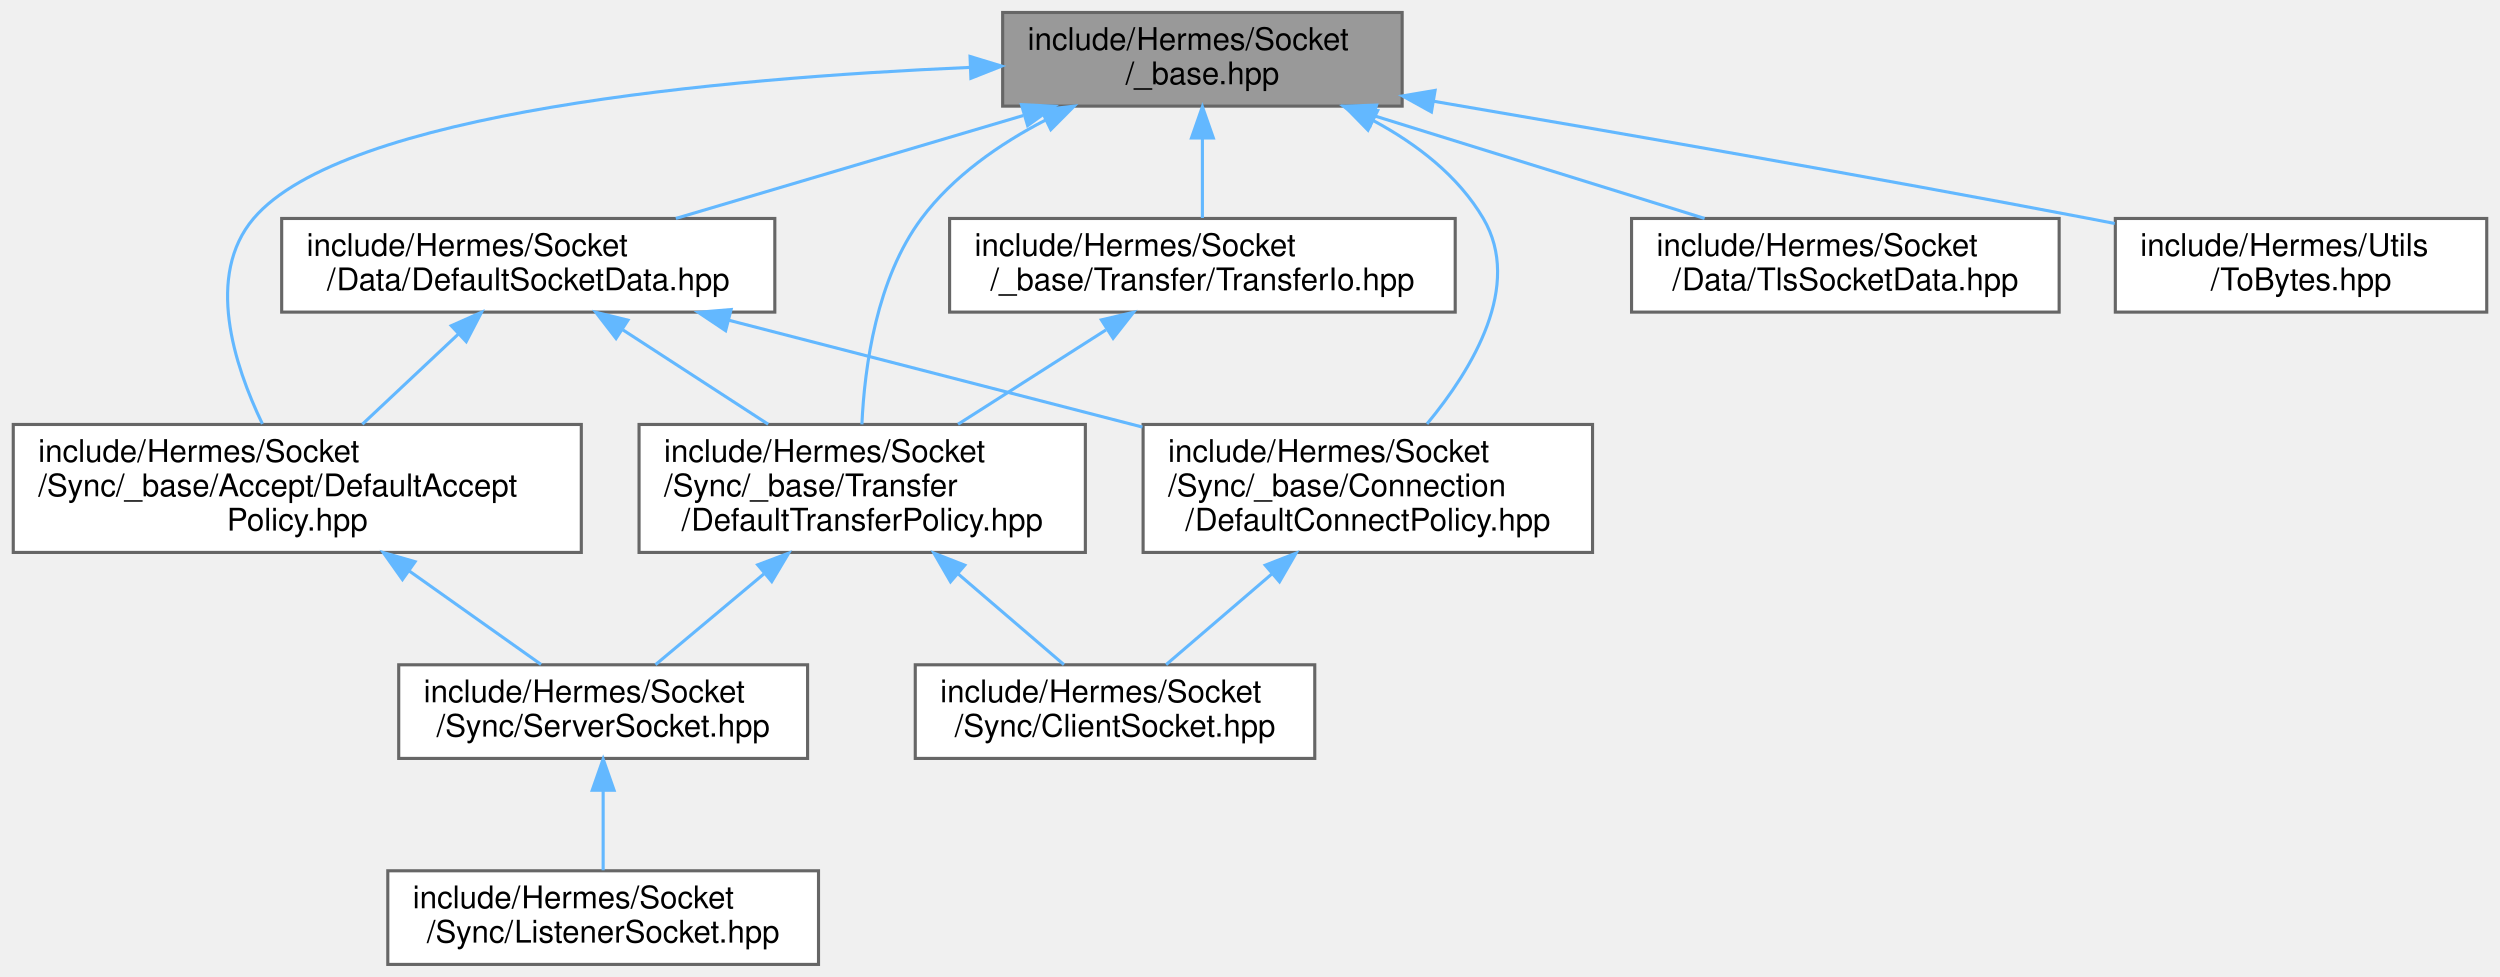
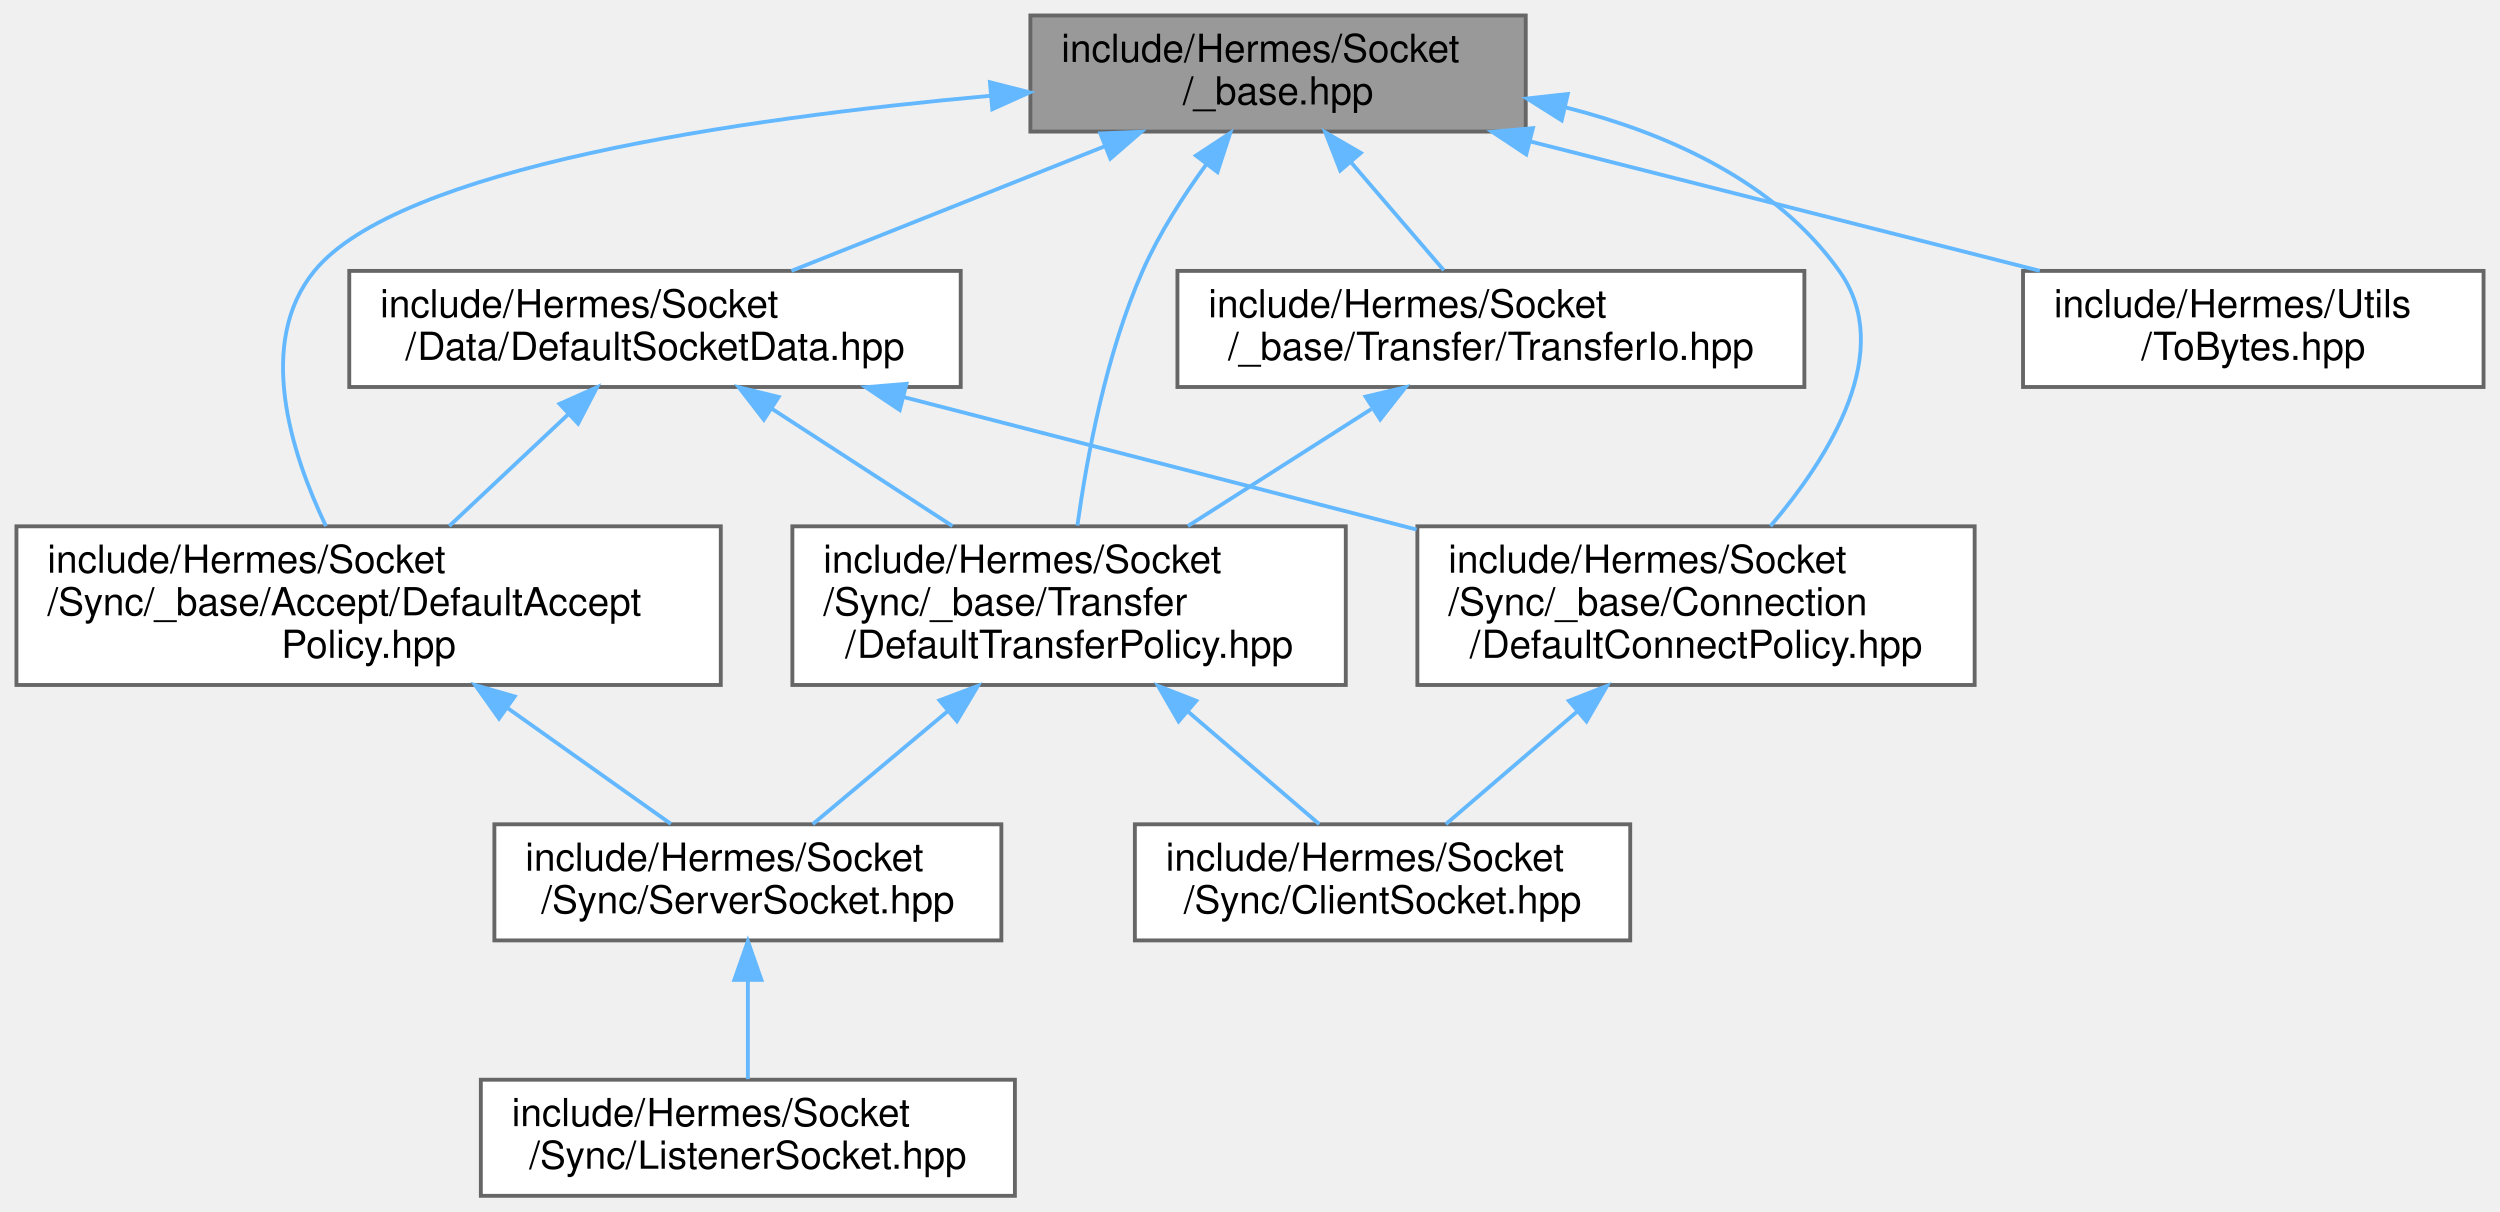
- <svg xmlns="http://www.w3.org/2000/svg" xmlns:xlink="http://www.w3.org/1999/xlink" width="801pt" height="313pt" viewBox="0.00 0.00 800.50 313.00">
+ <svg xmlns="http://www.w3.org/2000/svg" xmlns:xlink="http://www.w3.org/1999/xlink" width="646pt" height="313pt" viewBox="0.00 0.00 645.50 313.00">
  <g id="graph0" class="graph" transform="scale(1 1) rotate(0) translate(4 309)">
    <g id="Node000001" class="node">
      <g id="a_Node000001">
        <a xlink:title=" ">
-           <polygon fill="#999999" stroke="#666666" points="445,-305 317,-305 317,-275 445,-275 445,-305" />
-           <text text-anchor="start" x="325" y="-293" font-family="Helvetica,sans-Serif" font-size="10.00">include/Hermes/Socket</text>
-           <text text-anchor="middle" x="381" y="-282" font-family="Helvetica,sans-Serif" font-size="10.00">/_base.hpp</text>
+           <polygon fill="#999999" stroke="#666666" points="390,-305 262,-305 262,-275 390,-275 390,-305" />
+           <text text-anchor="start" x="270" y="-293" font-family="Helvetica,sans-Serif" font-size="10.00">include/Hermes/Socket</text>
+           <text text-anchor="middle" x="326" y="-282" font-family="Helvetica,sans-Serif" font-size="10.00">/_base.hpp</text>
        </a>
      </g>
    </g>
    <g id="Node000002" class="node">
      <g id="a_Node000002">
        <a xlink:href="_default_socket_data_8hpp.html" target="_top" xlink:title=" ">
          <polygon fill="white" stroke="#666666" points="244,-239 86,-239 86,-209 244,-209 244,-239" />
          <text text-anchor="start" x="94" y="-227" font-family="Helvetica,sans-Serif" font-size="10.00">include/Hermes/Socket</text>
          <text text-anchor="middle" x="165" y="-216" font-family="Helvetica,sans-Serif" font-size="10.00">/Data/DefaultSocketData.hpp</text>
        </a>
      </g>
    </g>
    <g id="edge1_Node000001_Node000002" class="edge">
      <g id="a_edge1_Node000001_Node000002">
        <a xlink:title=" ">
-           <path fill="none" stroke="#63b8ff" d="M323.59,-271.99C288.83,-261.69 245.05,-248.72 212.29,-239.01" />
-           <polygon fill="#63b8ff" stroke="#63b8ff" points="323.02,-275.47 333.6,-274.95 325,-268.76 323.02,-275.47" />
+           <path fill="none" stroke="#63b8ff" d="M281.19,-271.19C255.63,-261.02 224.03,-248.47 200.25,-239.01" />
+           <polygon fill="#63b8ff" stroke="#63b8ff" points="280.08,-274.51 290.67,-274.95 282.67,-268.01 280.08,-274.51" />
        </a>
      </g>
    </g>
    <g id="Node000003" class="node">
      <g id="a_Node000003">
        <a xlink:href="_default_accept_policy_8hpp.html" target="_top" xlink:title=" ">
          <polygon fill="white" stroke="#666666" points="182,-173 0,-173 0,-132 182,-132 182,-173" />
          <text text-anchor="start" x="8" y="-161" font-family="Helvetica,sans-Serif" font-size="10.00">include/Hermes/Socket</text>
          <text text-anchor="start" x="8" y="-150" font-family="Helvetica,sans-Serif" font-size="10.00">/Sync/_base/Accept/DefaultAccept</text>
          <text text-anchor="middle" x="91" y="-139" font-family="Helvetica,sans-Serif" font-size="10.00">Policy.hpp</text>
        </a>
      </g>
    </g>
-     <g id="edge11_Node000001_Node000003" class="edge">
-       <g id="a_edge11_Node000001_Node000003">
-         <a xlink:title=" ">
-           <path fill="none" stroke="#63b8ff" d="M306.6,-287.41C226.27,-283.93 105.88,-273.02 77,-239 61.52,-220.77 70.67,-192.2 79.83,-173.17" />
-           <polygon fill="#63b8ff" stroke="#63b8ff" points="306.55,-290.91 316.68,-287.82 306.83,-283.92 306.55,-290.91" />
+     <g id="edge10_Node000001_Node000003" class="edge">
+       <g id="a_edge10_Node000001_Node000003">
+         <a xlink:title=" ">
+           <path fill="none" stroke="#63b8ff" d="M251.56,-284.24C186.39,-278.34 98.78,-265.59 77,-239 61.84,-220.5 70.92,-192 79.97,-173.05" />
+           <polygon fill="#63b8ff" stroke="#63b8ff" points="251.55,-287.75 261.82,-285.13 252.16,-280.78 251.55,-287.75" />
        </a>
      </g>
    </g>
    <g id="Node000006" class="node">
      <g id="a_Node000006">
        <a xlink:href="_default_connect_policy_8hpp.html" target="_top" xlink:title=" ">
          <polygon fill="white" stroke="#666666" points="506,-173 362,-173 362,-132 506,-132 506,-173" />
          <text text-anchor="start" x="370" y="-161" font-family="Helvetica,sans-Serif" font-size="10.00">include/Hermes/Socket</text>
          <text text-anchor="start" x="370" y="-150" font-family="Helvetica,sans-Serif" font-size="10.00">/Sync/_base/Connection</text>
          <text text-anchor="middle" x="434" y="-139" font-family="Helvetica,sans-Serif" font-size="10.00">/DefaultConnectPolicy.hpp</text>
        </a>
      </g>
    </g>
-     <g id="edge12_Node000001_Node000006" class="edge">
-       <g id="a_edge12_Node000001_Node000006">
-         <a xlink:title=" ">
-           <path fill="none" stroke="#63b8ff" d="M435.82,-270.33C449.72,-262.84 462.97,-252.65 471,-239 483.63,-217.53 467.68,-190.95 452.96,-173.18" />
-           <polygon fill="#63b8ff" stroke="#63b8ff" points="434.05,-267.3 426.65,-274.87 437.16,-273.57 434.05,-267.3" />
+     <g id="edge11_Node000001_Node000006" class="edge">
+       <g id="a_edge11_Node000001_Node000006">
+         <a xlink:title=" ">
+           <path fill="none" stroke="#63b8ff" d="M400.14,-281.29C426.95,-274.5 454.62,-261.98 471,-239 485.65,-218.46 468.7,-191.2 453.23,-173.04" />
+           <polygon fill="#63b8ff" stroke="#63b8ff" points="399.29,-277.89 390.33,-283.54 400.86,-284.71 399.29,-277.89" />
        </a>
      </g>
    </g>
    <g id="Node000008" class="node">
      <g id="a_Node000008">
        <a xlink:href="_default_transfer_policy_8hpp.html" target="_top" xlink:title=" ">
          <polygon fill="white" stroke="#666666" points="343.5,-173 200.5,-173 200.5,-132 343.5,-132 343.5,-173" />
          <text text-anchor="start" x="208.5" y="-161" font-family="Helvetica,sans-Serif" font-size="10.00">include/Hermes/Socket</text>
          <text text-anchor="start" x="208.5" y="-150" font-family="Helvetica,sans-Serif" font-size="10.00">/Sync/_base/Transfer</text>
          <text text-anchor="middle" x="272" y="-139" font-family="Helvetica,sans-Serif" font-size="10.00">/DefaultTransferPolicy.hpp</text>
        </a>
      </g>
    </g>
-     <g id="edge13_Node000001_Node000008" class="edge">
-       <g id="a_edge13_Node000001_Node000008">
-         <a xlink:title=" ">
-           <path fill="none" stroke="#63b8ff" d="M330.76,-270.55C315.98,-262.87 301.09,-252.52 291,-239 276.63,-219.75 272.76,-191.69 271.9,-173.03" />
-           <polygon fill="#63b8ff" stroke="#63b8ff" points="329.37,-273.77 339.9,-274.99 332.43,-267.47 329.37,-273.77" />
+     <g id="edge12_Node000001_Node000008" class="edge">
+       <g id="a_edge12_Node000001_Node000008">
+         <a xlink:title=" ">
+           <path fill="none" stroke="#63b8ff" d="M307.51,-266.6C301.48,-258.34 295.25,-248.64 291,-239 281.56,-217.57 276.61,-190.98 274.15,-173.2" />
+           <polygon fill="#63b8ff" stroke="#63b8ff" points="304.78,-268.79 313.63,-274.61 310.34,-264.54 304.78,-268.79" />
        </a>
      </g>
    </g>
    <g id="Node000009" class="node">
      <g id="a_Node000009">
-         <a xlink:href="_tls_socket_data_8hpp.html" target="_top" xlink:title=" ">
-           <polygon fill="white" stroke="#666666" points="655.5,-239 518.5,-239 518.5,-209 655.5,-209 655.5,-239" />
-           <text text-anchor="start" x="526.5" y="-227" font-family="Helvetica,sans-Serif" font-size="10.00">include/Hermes/Socket</text>
-           <text text-anchor="middle" x="587" y="-216" font-family="Helvetica,sans-Serif" font-size="10.00">/Data/TlsSocketData.hpp</text>
-         </a>
-       </g>
-     </g>
-     <g id="edge10_Node000001_Node000009" class="edge">
-       <g id="a_edge10_Node000001_Node000009">
-         <a xlink:title=" ">
-           <path fill="none" stroke="#63b8ff" d="M436.18,-271.86C469.26,-261.58 510.79,-248.68 541.9,-239.01" />
-           <polygon fill="#63b8ff" stroke="#63b8ff" points="434.72,-268.65 426.21,-274.95 436.8,-275.33 434.72,-268.65" />
-         </a>
-       </g>
-     </g>
-     <g id="Node000010" class="node">
-       <g id="a_Node000010">
        <a xlink:href="_transfer_io_8hpp.html" target="_top" xlink:title=" ">
          <polygon fill="white" stroke="#666666" points="462,-239 300,-239 300,-209 462,-209 462,-239" />
          <text text-anchor="start" x="308" y="-227" font-family="Helvetica,sans-Serif" font-size="10.00">include/Hermes/Socket</text>
          <text text-anchor="middle" x="381" y="-216" font-family="Helvetica,sans-Serif" font-size="10.00">/_base/Transfer/TransferIo.hpp</text>
        </a>
      </g>
    </g>
-     <g id="edge14_Node000001_Node000010" class="edge">
-       <g id="a_edge14_Node000001_Node000010">
-         <a xlink:title=" ">
-           <path fill="none" stroke="#63b8ff" d="M381,-264.54C381,-255.96 381,-246.61 381,-239.16" />
-           <polygon fill="#63b8ff" stroke="#63b8ff" points="377.5,-264.8 381,-274.8 384.5,-264.8 377.5,-264.8" />
-         </a>
-       </g>
-     </g>
-     <g id="Node000011" class="node">
-       <g id="a_Node000011">
+     <g id="edge13_Node000001_Node000009" class="edge">
+       <g id="a_edge13_Node000001_Node000009">
+         <a xlink:title=" ">
+           <path fill="none" stroke="#63b8ff" d="M344.83,-267.09C352.77,-257.85 361.78,-247.36 368.83,-239.16" />
+           <polygon fill="#63b8ff" stroke="#63b8ff" points="342.07,-264.93 338.21,-274.8 347.38,-269.49 342.07,-264.93" />
+         </a>
+       </g>
+     </g>
+     <g id="Node000010" class="node">
+       <g id="a_Node000010">
        <a xlink:href="_to_bytes_8hpp.html" target="_top" xlink:title=" ">
-           <polygon fill="white" stroke="#666666" points="792.5,-239 673.5,-239 673.5,-209 792.5,-209 792.5,-239" />
-           <text text-anchor="start" x="681.5" y="-227" font-family="Helvetica,sans-Serif" font-size="10.00">include/Hermes/Utils</text>
-           <text text-anchor="middle" x="733" y="-216" font-family="Helvetica,sans-Serif" font-size="10.00">/ToBytes.hpp</text>
-         </a>
-       </g>
-     </g>
-     <g id="edge16_Node000001_Node000011" class="edge">
-       <g id="a_edge16_Node000001_Node000011">
-         <a xlink:title=" ">
-           <path fill="none" stroke="#63b8ff" d="M455.17,-276.54C512.54,-266.76 593.91,-252.57 665,-239 667.72,-238.48 670.51,-237.94 673.32,-237.39" />
-           <polygon fill="#63b8ff" stroke="#63b8ff" points="454.38,-273.13 445.11,-278.26 455.55,-280.03 454.38,-273.13" />
+           <polygon fill="white" stroke="#666666" points="637.5,-239 518.5,-239 518.5,-209 637.5,-209 637.5,-239" />
+           <text text-anchor="start" x="526.5" y="-227" font-family="Helvetica,sans-Serif" font-size="10.00">include/Hermes/Utils</text>
+           <text text-anchor="middle" x="578" y="-216" font-family="Helvetica,sans-Serif" font-size="10.00">/ToBytes.hpp</text>
+         </a>
+       </g>
+     </g>
+     <g id="edge15_Node000001_Node000010" class="edge">
+       <g id="a_edge15_Node000001_Node000010">
+         <a xlink:title=" ">
+           <path fill="none" stroke="#63b8ff" d="M391.16,-272.45C431.99,-262.08 484.04,-248.86 522.83,-239.01" />
+           <polygon fill="#63b8ff" stroke="#63b8ff" points="390.13,-269.1 381.3,-274.95 391.86,-275.89 390.13,-269.1" />
        </a>
      </g>
    </g>
    <g id="edge2_Node000002_Node000003" class="edge">
      <g id="a_edge2_Node000002_Node000003">
        <a xlink:title=" ">
          <path fill="none" stroke="#63b8ff" d="M142.6,-201.96C132.82,-192.78 121.43,-182.08 111.84,-173.07" />
          <polygon fill="#63b8ff" stroke="#63b8ff" points="140.34,-204.64 150.02,-208.94 145.13,-199.54 140.34,-204.64" />
        </a>
      </g>
    </g>
    <g id="edge5_Node000002_Node000006" class="edge">
      <g id="a_edge5_Node000002_Node000006">
        <a xlink:title=" ">
          <path fill="none" stroke="#63b8ff" d="M229.32,-206.38C269.2,-196.08 320.51,-182.82 361.79,-172.16" />
          <polygon fill="#63b8ff" stroke="#63b8ff" points="228.24,-203.05 219.44,-208.94 229.99,-209.82 228.24,-203.05" />
        </a>
      </g>
    </g>
    <g id="edge7_Node000002_Node000008" class="edge">
      <g id="a_edge7_Node000002_Node000008">
        <a xlink:title=" ">
          <path fill="none" stroke="#63b8ff" d="M195.31,-203.31C209.89,-193.84 227.31,-182.53 241.87,-173.07" />
          <polygon fill="#63b8ff" stroke="#63b8ff" points="193.13,-200.55 186.65,-208.94 196.95,-206.42 193.13,-200.55" />
        </a>
      </g>
    </g>
    <g id="Node000004" class="node">
      <g id="a_Node000004">
        <a xlink:href="_server_socket_8hpp.html" target="_top" xlink:title=" ">
          <polygon fill="white" stroke="#666666" points="254.5,-96 123.5,-96 123.5,-66 254.5,-66 254.5,-96" />
          <text text-anchor="start" x="131.5" y="-84" font-family="Helvetica,sans-Serif" font-size="10.00">include/Hermes/Socket</text>
          <text text-anchor="middle" x="189" y="-73" font-family="Helvetica,sans-Serif" font-size="10.00">/Sync/ServerSocket.hpp</text>
        </a>
      </g>
    </g>
    <g id="edge3_Node000003_Node000004" class="edge">
      <g id="a_edge3_Node000003_Node000004">
        <a xlink:title=" ">
          <path fill="none" stroke="#63b8ff" d="M126.74,-126.15C141.03,-116.02 156.94,-104.74 169.1,-96.11" />
          <polygon fill="#63b8ff" stroke="#63b8ff" points="124.69,-123.32 118.56,-131.96 128.74,-129.03 124.69,-123.32" />
        </a>
      </g>
    </g>
    <g id="Node000005" class="node">
      <g id="a_Node000005">
        <a xlink:href="_listener_socket_8hpp.html" target="_top" xlink:title=" ">
          <polygon fill="white" stroke="#666666" points="258,-30 120,-30 120,0 258,0 258,-30" />
          <text text-anchor="start" x="128" y="-18" font-family="Helvetica,sans-Serif" font-size="10.00">include/Hermes/Socket</text>
          <text text-anchor="middle" x="189" y="-7" font-family="Helvetica,sans-Serif" font-size="10.00">/Sync/ListenerSocket.hpp</text>
        </a>
      </g>
    </g>
    <g id="edge4_Node000004_Node000005" class="edge">
      <g id="a_edge4_Node000004_Node000005">
        <a xlink:title=" ">
          <path fill="none" stroke="#63b8ff" d="M189,-55.54C189,-46.96 189,-37.61 189,-30.16" />
          <polygon fill="#63b8ff" stroke="#63b8ff" points="185.5,-55.8 189,-65.8 192.5,-55.8 185.5,-55.8" />
        </a>
      </g>
    </g>
    <g id="Node000007" class="node">
      <g id="a_Node000007">
        <a xlink:href="_client_socket_8hpp.html" target="_top" xlink:title=" ">
          <polygon fill="white" stroke="#666666" points="417,-96 289,-96 289,-66 417,-66 417,-96" />
          <text text-anchor="start" x="297" y="-84" font-family="Helvetica,sans-Serif" font-size="10.00">include/Hermes/Socket</text>
          <text text-anchor="middle" x="353" y="-73" font-family="Helvetica,sans-Serif" font-size="10.00">/Sync/ClientSocket.hpp</text>
        </a>
      </g>
    </g>
    <g id="edge6_Node000006_Node000007" class="edge">
      <g id="a_edge6_Node000006_Node000007">
        <a xlink:title=" ">
          <path fill="none" stroke="#63b8ff" d="M403.26,-125.12C391.73,-115.23 379.08,-104.38 369.36,-96.04" />
          <polygon fill="#63b8ff" stroke="#63b8ff" points="401.14,-127.91 411.01,-131.77 405.7,-122.6 401.14,-127.91" />
        </a>
      </g>
    </g>
    <g id="edge9_Node000008_Node000004" class="edge">
      <g id="a_edge9_Node000008_Node000004">
        <a xlink:title=" ">
          <path fill="none" stroke="#63b8ff" d="M240.5,-125.12C228.69,-115.23 215.73,-104.38 205.77,-96.04" />
          <polygon fill="#63b8ff" stroke="#63b8ff" points="238.52,-128.03 248.44,-131.77 243.02,-122.67 238.52,-128.03" />
        </a>
      </g>
    </g>
    <g id="edge8_Node000008_Node000007" class="edge">
      <g id="a_edge8_Node000008_Node000007">
        <a xlink:title=" ">
          <path fill="none" stroke="#63b8ff" d="M302.74,-125.12C314.27,-115.23 326.92,-104.38 336.64,-96.04" />
          <polygon fill="#63b8ff" stroke="#63b8ff" points="300.3,-122.6 294.99,-131.77 304.86,-127.91 300.3,-122.6" />
        </a>
      </g>
    </g>
-     <g id="edge15_Node000010_Node000008" class="edge">
-       <g id="a_edge15_Node000010_Node000008">
+     <g id="edge14_Node000009_Node000008" class="edge">
+       <g id="a_edge14_Node000009_Node000008">
        <a xlink:title=" ">
          <path fill="none" stroke="#63b8ff" d="M350.12,-203.31C335.27,-193.84 317.52,-182.53 302.7,-173.07" />
          <polygon fill="#63b8ff" stroke="#63b8ff" points="348.63,-206.51 358.94,-208.94 352.39,-200.61 348.63,-206.51" />
        </a>
      </g>
    </g>
  </g>
</svg>
